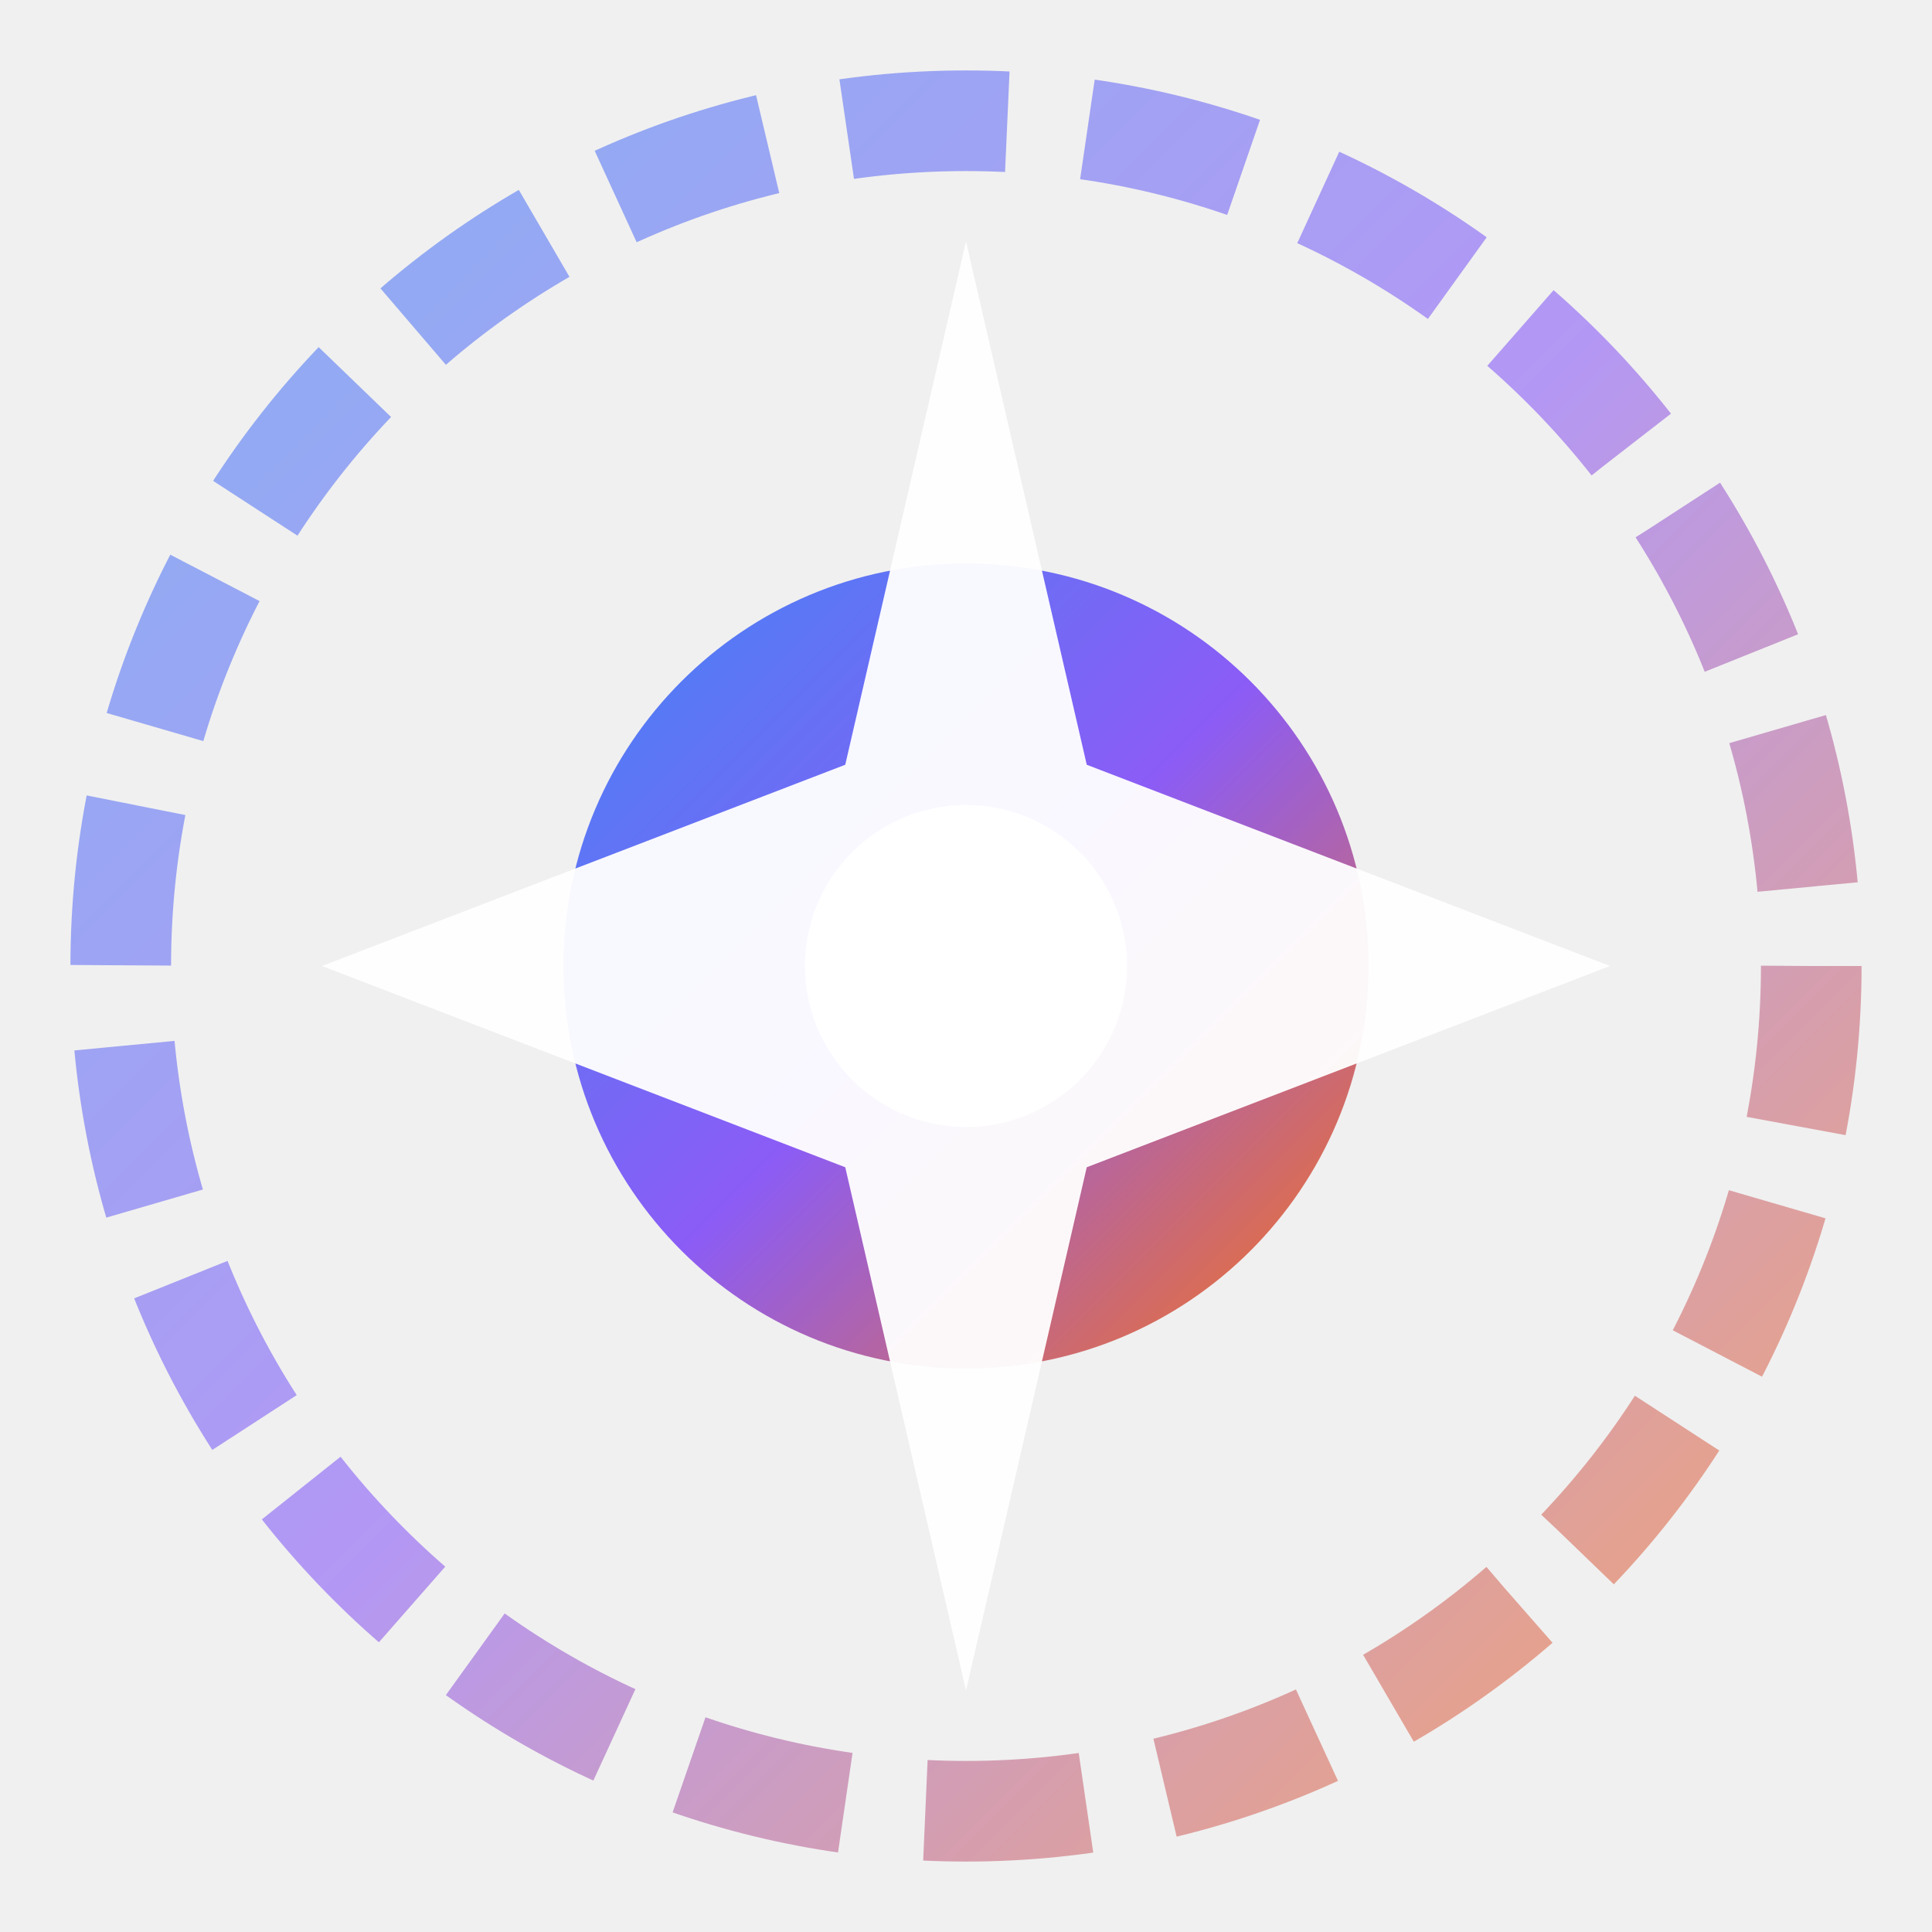
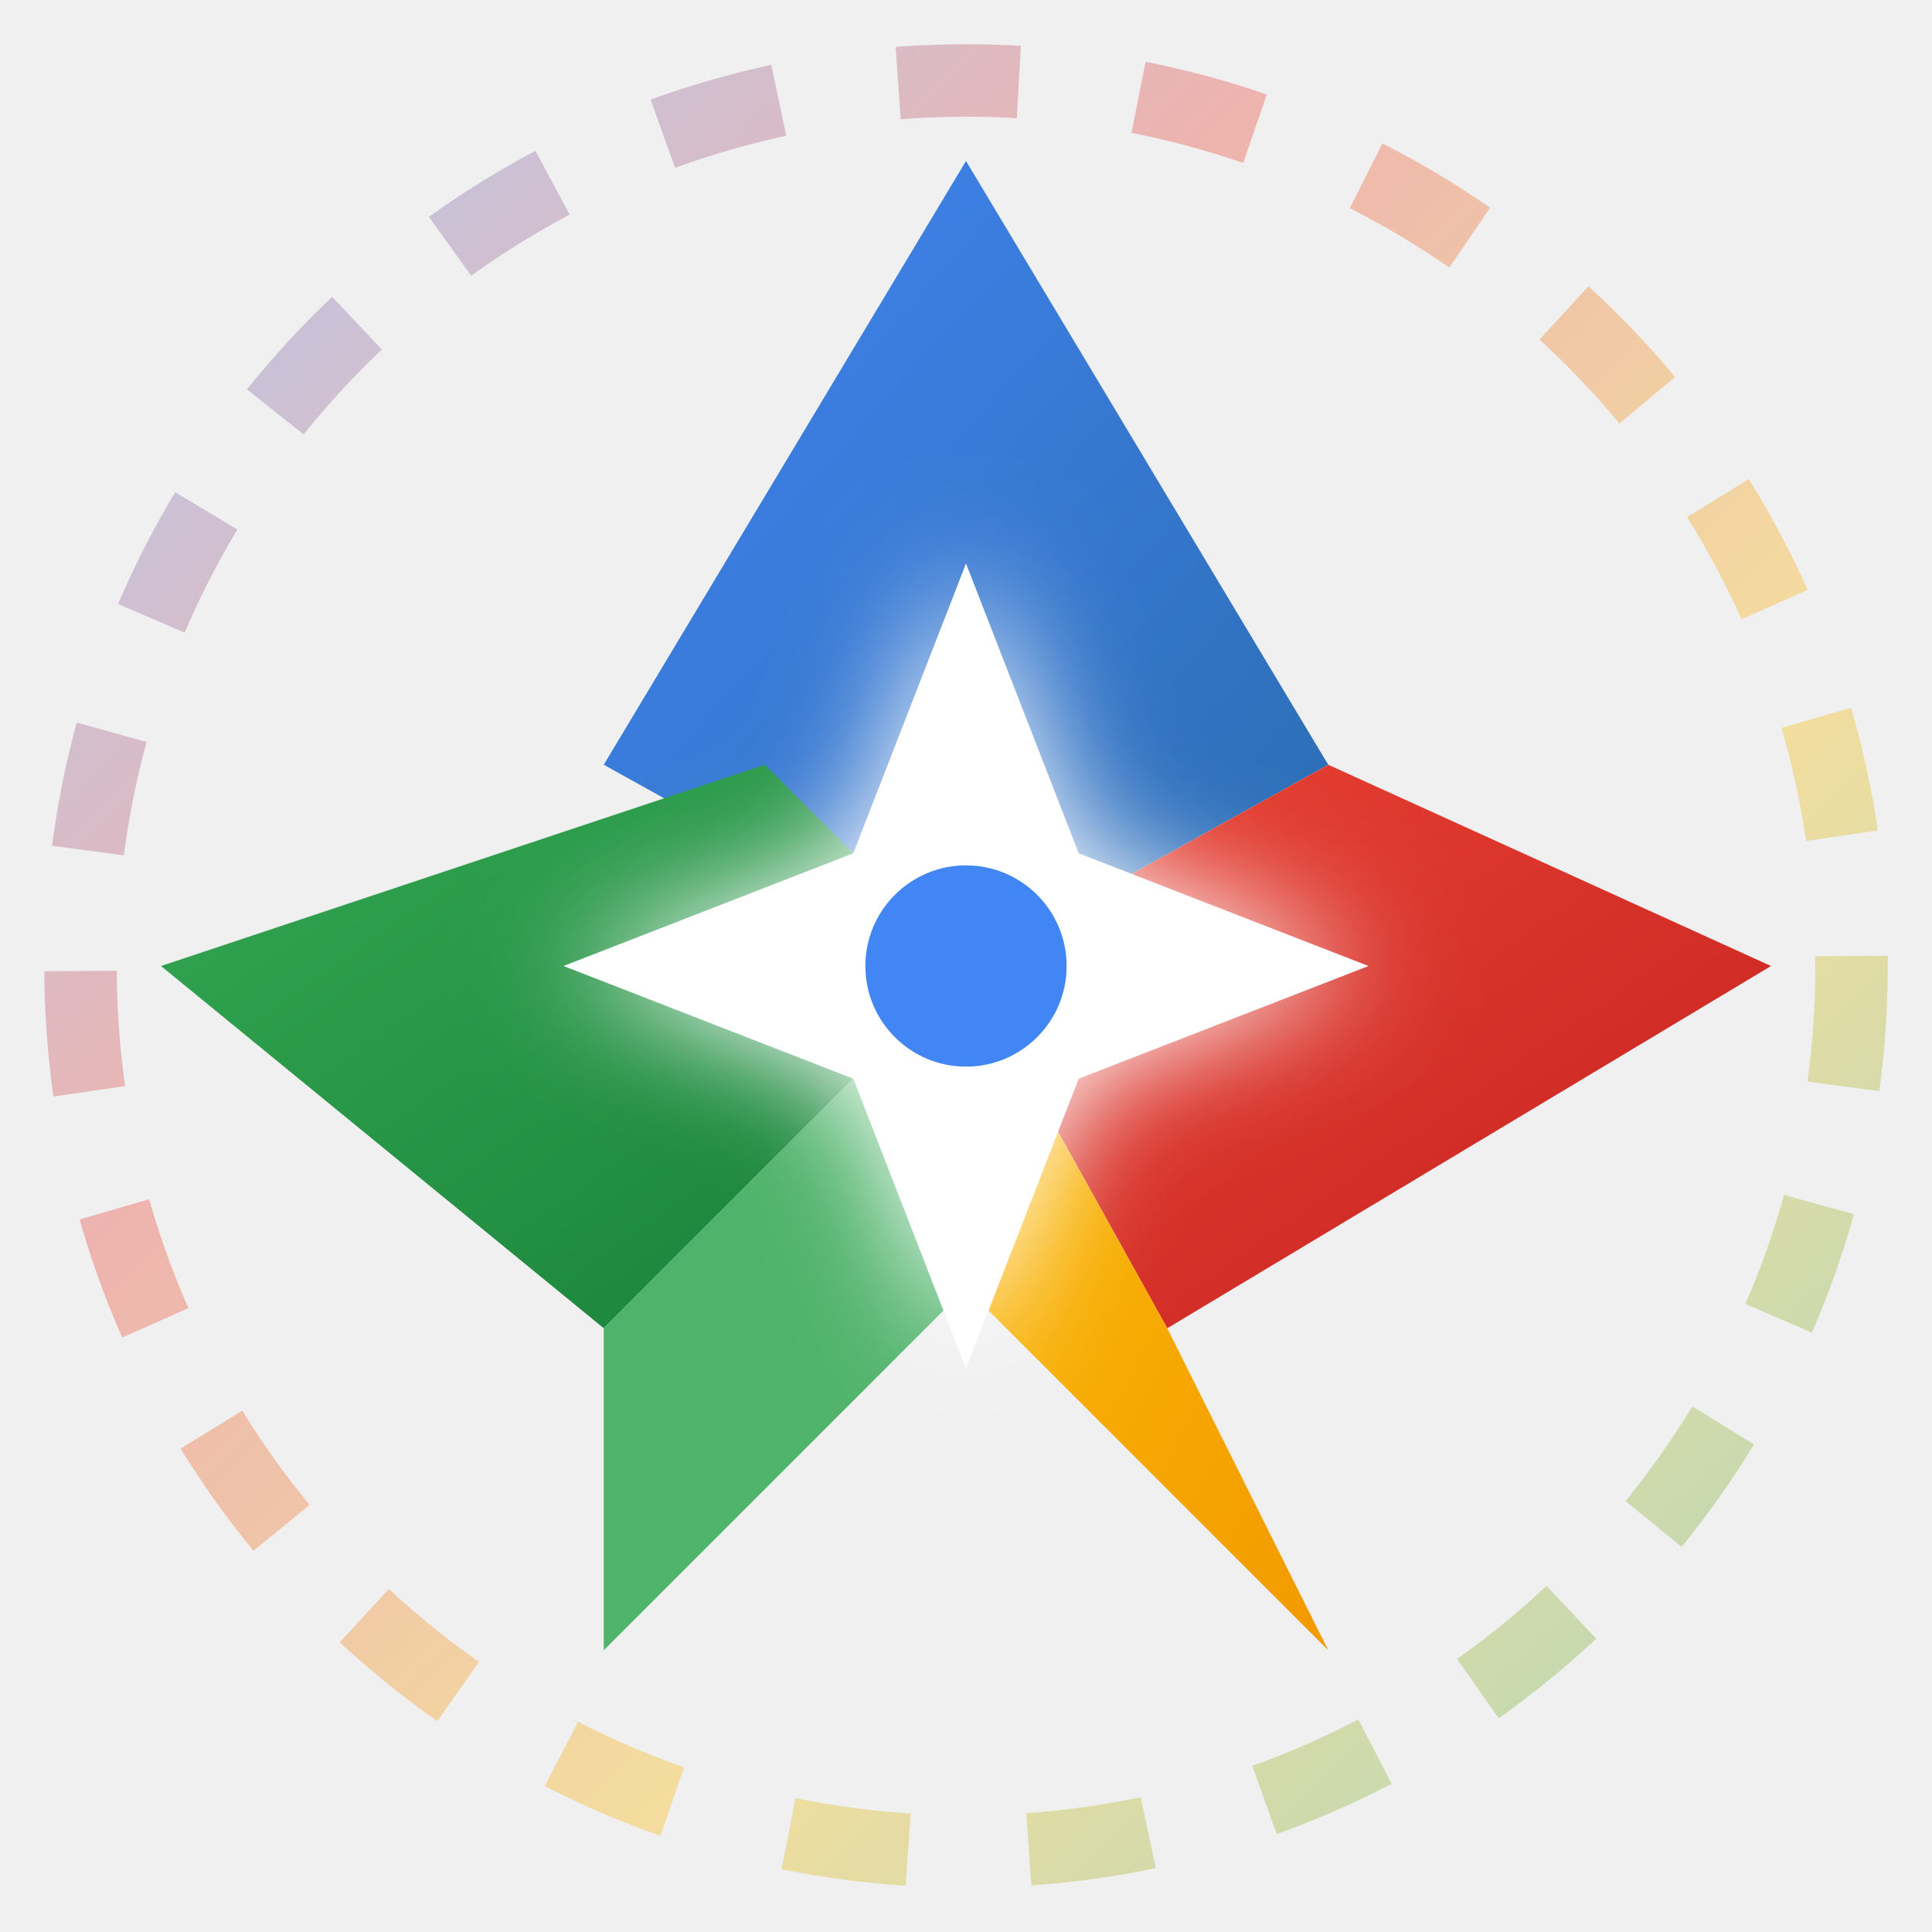
<svg xmlns="http://www.w3.org/2000/svg" viewBox="0 0 48 48" width="100%" height="100%">
  <defs>
-     <linearGradient id="agyGrad" x1="0%" y1="0%" x2="100%" y2="100%">
+     <linearGradient id="gBlue" x1="0%" y1="0%" x2="100%" y2="100%">
      <stop offset="0%" stop-color="#4285F4" />
-       <stop offset="50%" stop-color="#8B5CF6" />
-       <stop offset="100%" stop-color="#F97316" />
+       <stop offset="100%" stop-color="#2B6CB0" />
    </linearGradient>
+     <linearGradient id="gRed" x1="0%" y1="0%" x2="100%" y2="100%">
+       <stop offset="0%" stop-color="#EA4335" />
+       <stop offset="100%" stop-color="#C5221F" />
+     </linearGradient>
+     <linearGradient id="gYellow" x1="0%" y1="0%" x2="100%" y2="100%">
+       <stop offset="0%" stop-color="#FBBC05" />
+       <stop offset="100%" stop-color="#F29900" />
+     </linearGradient>
+     <linearGradient id="gGreen" x1="0%" y1="0%" x2="100%" y2="100%">
+       <stop offset="0%" stop-color="#34A853" />
+       <stop offset="100%" stop-color="#188038" />
+     </linearGradient>
+     <linearGradient id="gMulti" x1="0%" y1="0%" x2="100%" y2="100%">
+       <stop offset="0%" stop-color="#4285F4" />
+       <stop offset="33%" stop-color="#EA4335" />
+       <stop offset="66%" stop-color="#FBBC05" />
+       <stop offset="100%" stop-color="#34A853" />
+     </linearGradient>
+     <filter id="glow" x="-20%" y="-20%" width="140%" height="140%">
+       <feGaussianBlur stdDeviation="1.5" result="blur" />
+       <feComposite in="SourceGraphic" in2="blur" operator="over" />
+     </filter>
  </defs>
-   <circle cx="24" cy="24" r="21" fill="none" stroke="url(#agyGrad)" stroke-width="2.5" stroke-dasharray="4 2" opacity="0.6" />
-   <circle cx="24" cy="24" r="10" fill="url(#agyGrad)" />
-   <polygon points="24,6 27,19 40,24 27,29 24,42 21,29 8,24 21,19" fill="#FFFFFF" opacity="0.95" />
-   <circle cx="24" cy="24" r="4" fill="#FFFFFF" />
+   <circle cx="24" cy="24" r="22" fill="none" stroke="url(#gMulti)" stroke-width="1.8" opacity="0.35" stroke-dasharray="3 3" />
+   <path d="M24 4 L33 19 L24 24 L15 19 Z" fill="url(#gBlue)" />
+   <path d="M44 24 L29 33 L24 24 L33 19 Z" fill="url(#gRed)" />
+   <path d="M33 41 L24 32 L24 24 L29 33 Z" fill="url(#gYellow)" />
+   <path d="M4 24 L19 19 L24 24 L15 33 Z" fill="url(#gGreen)" />
+   <path d="M15 41 L24 32 L24 24 L15 33 Z" fill="#34A853" opacity="0.85" />
+   <path d="M24 14 L26.8 21.2 L34 24 L26.8 26.8 L24 34 L21.2 26.8 L14 24 L21.2 21.2 Z" fill="#FFFFFF" filter="url(#glow)" />
+   <circle cx="24" cy="24" r="2.5" fill="#4285F4" />
</svg>
